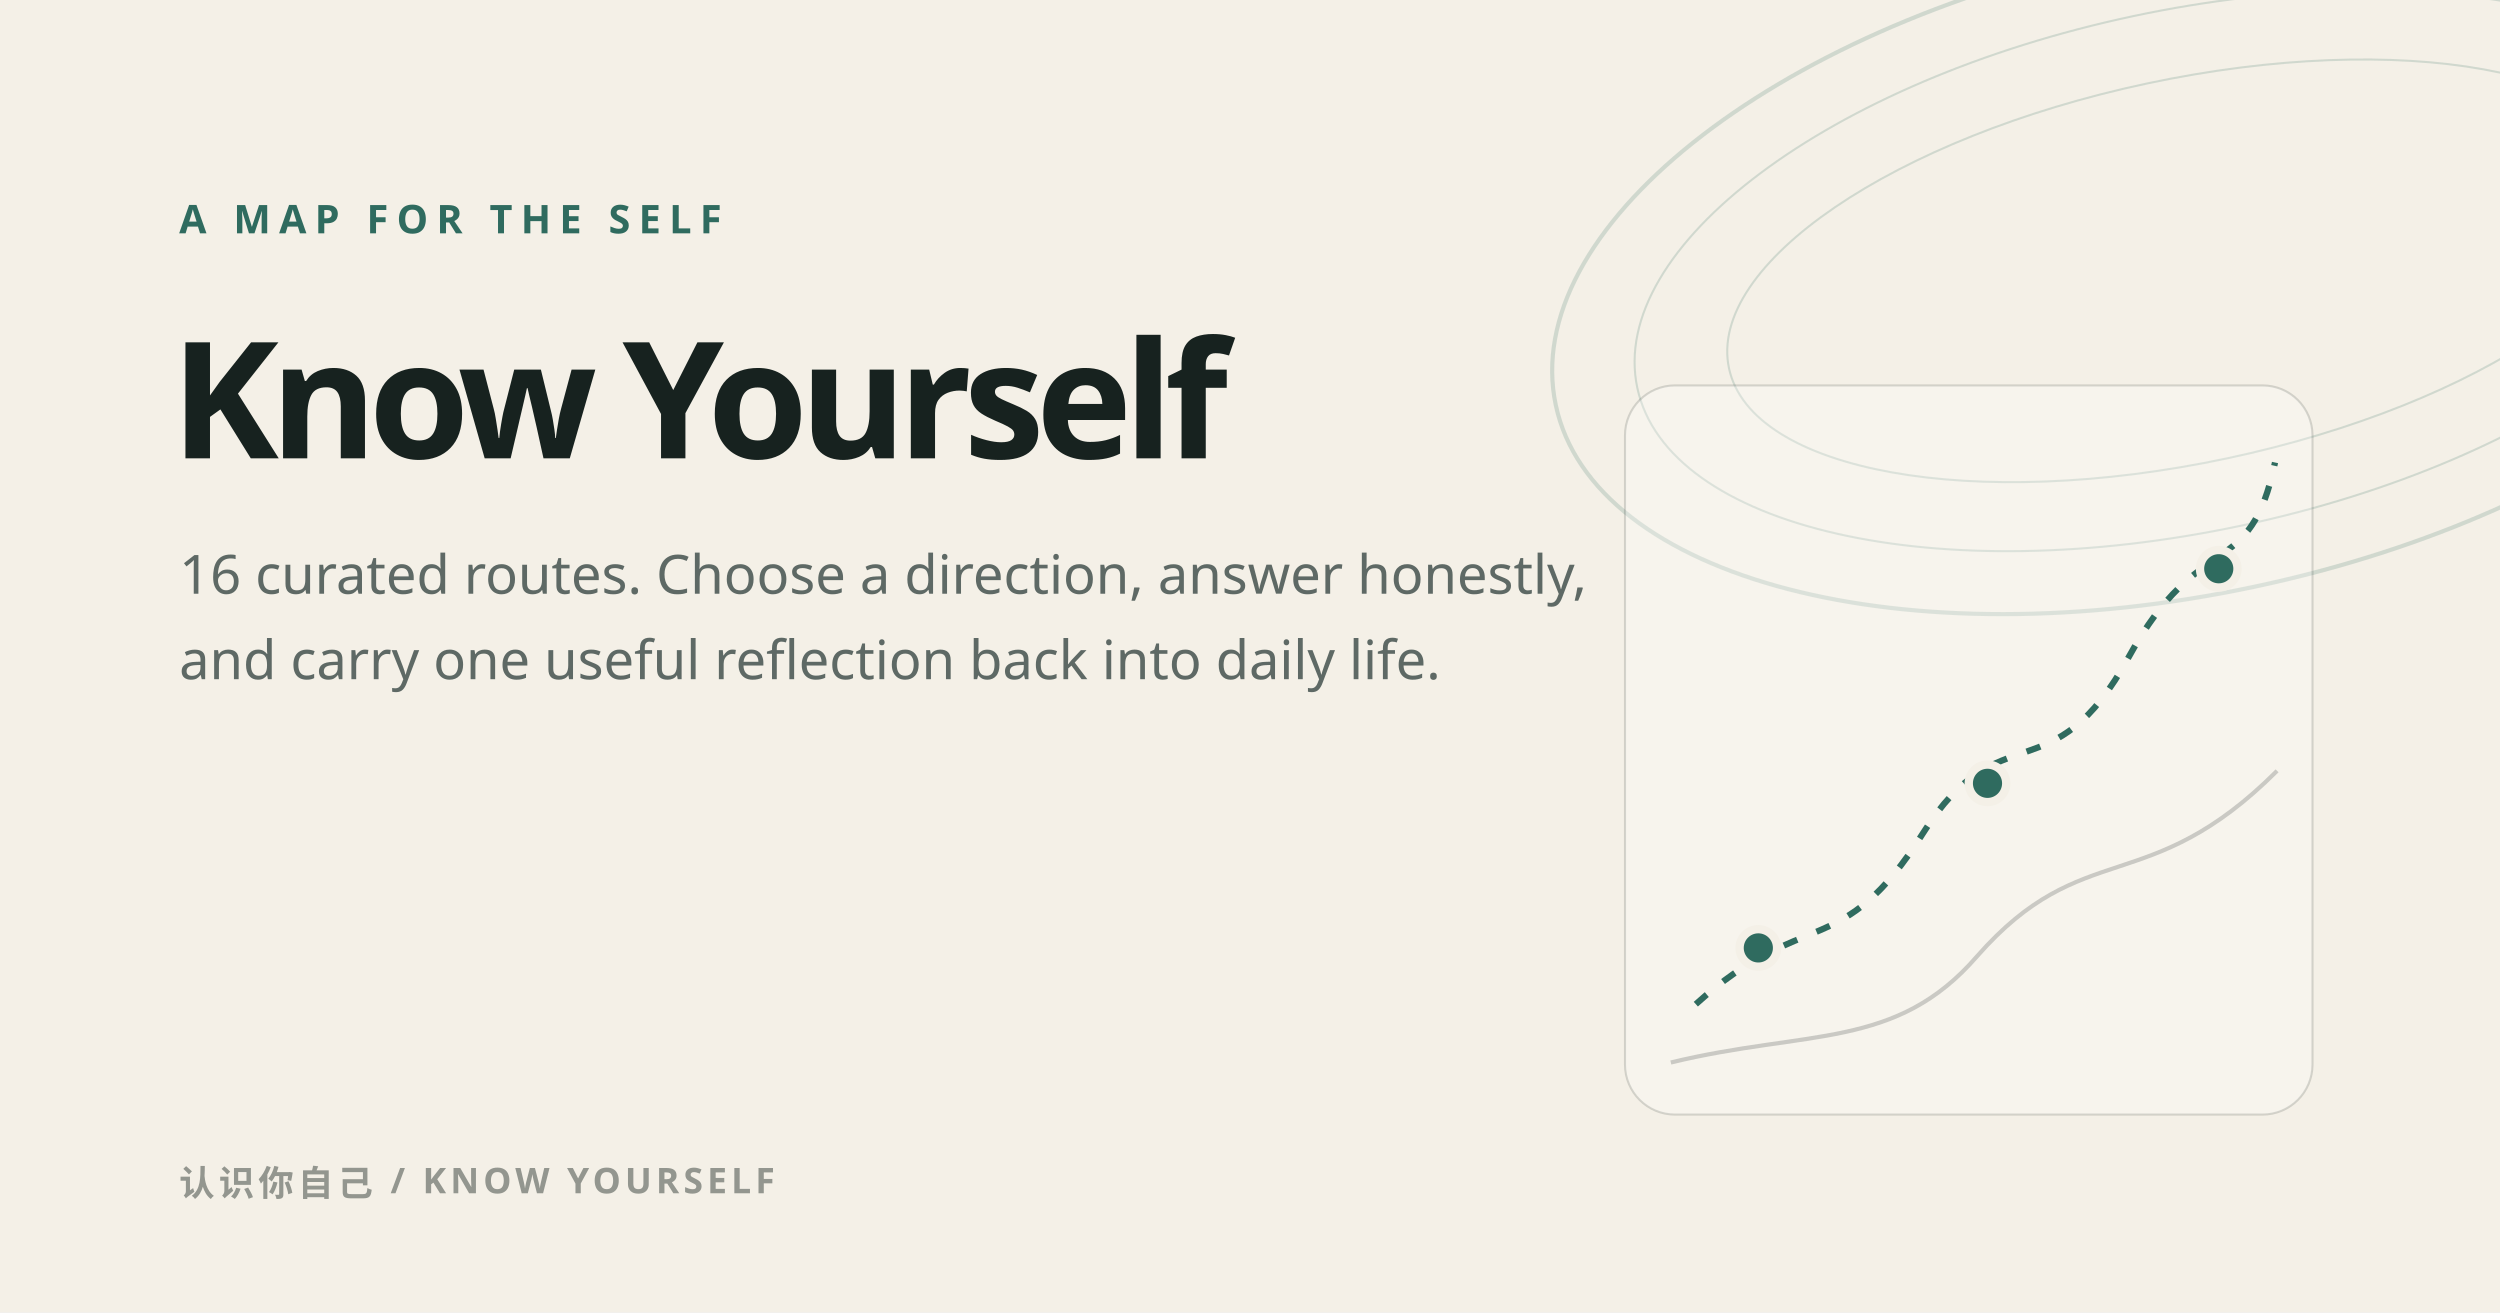
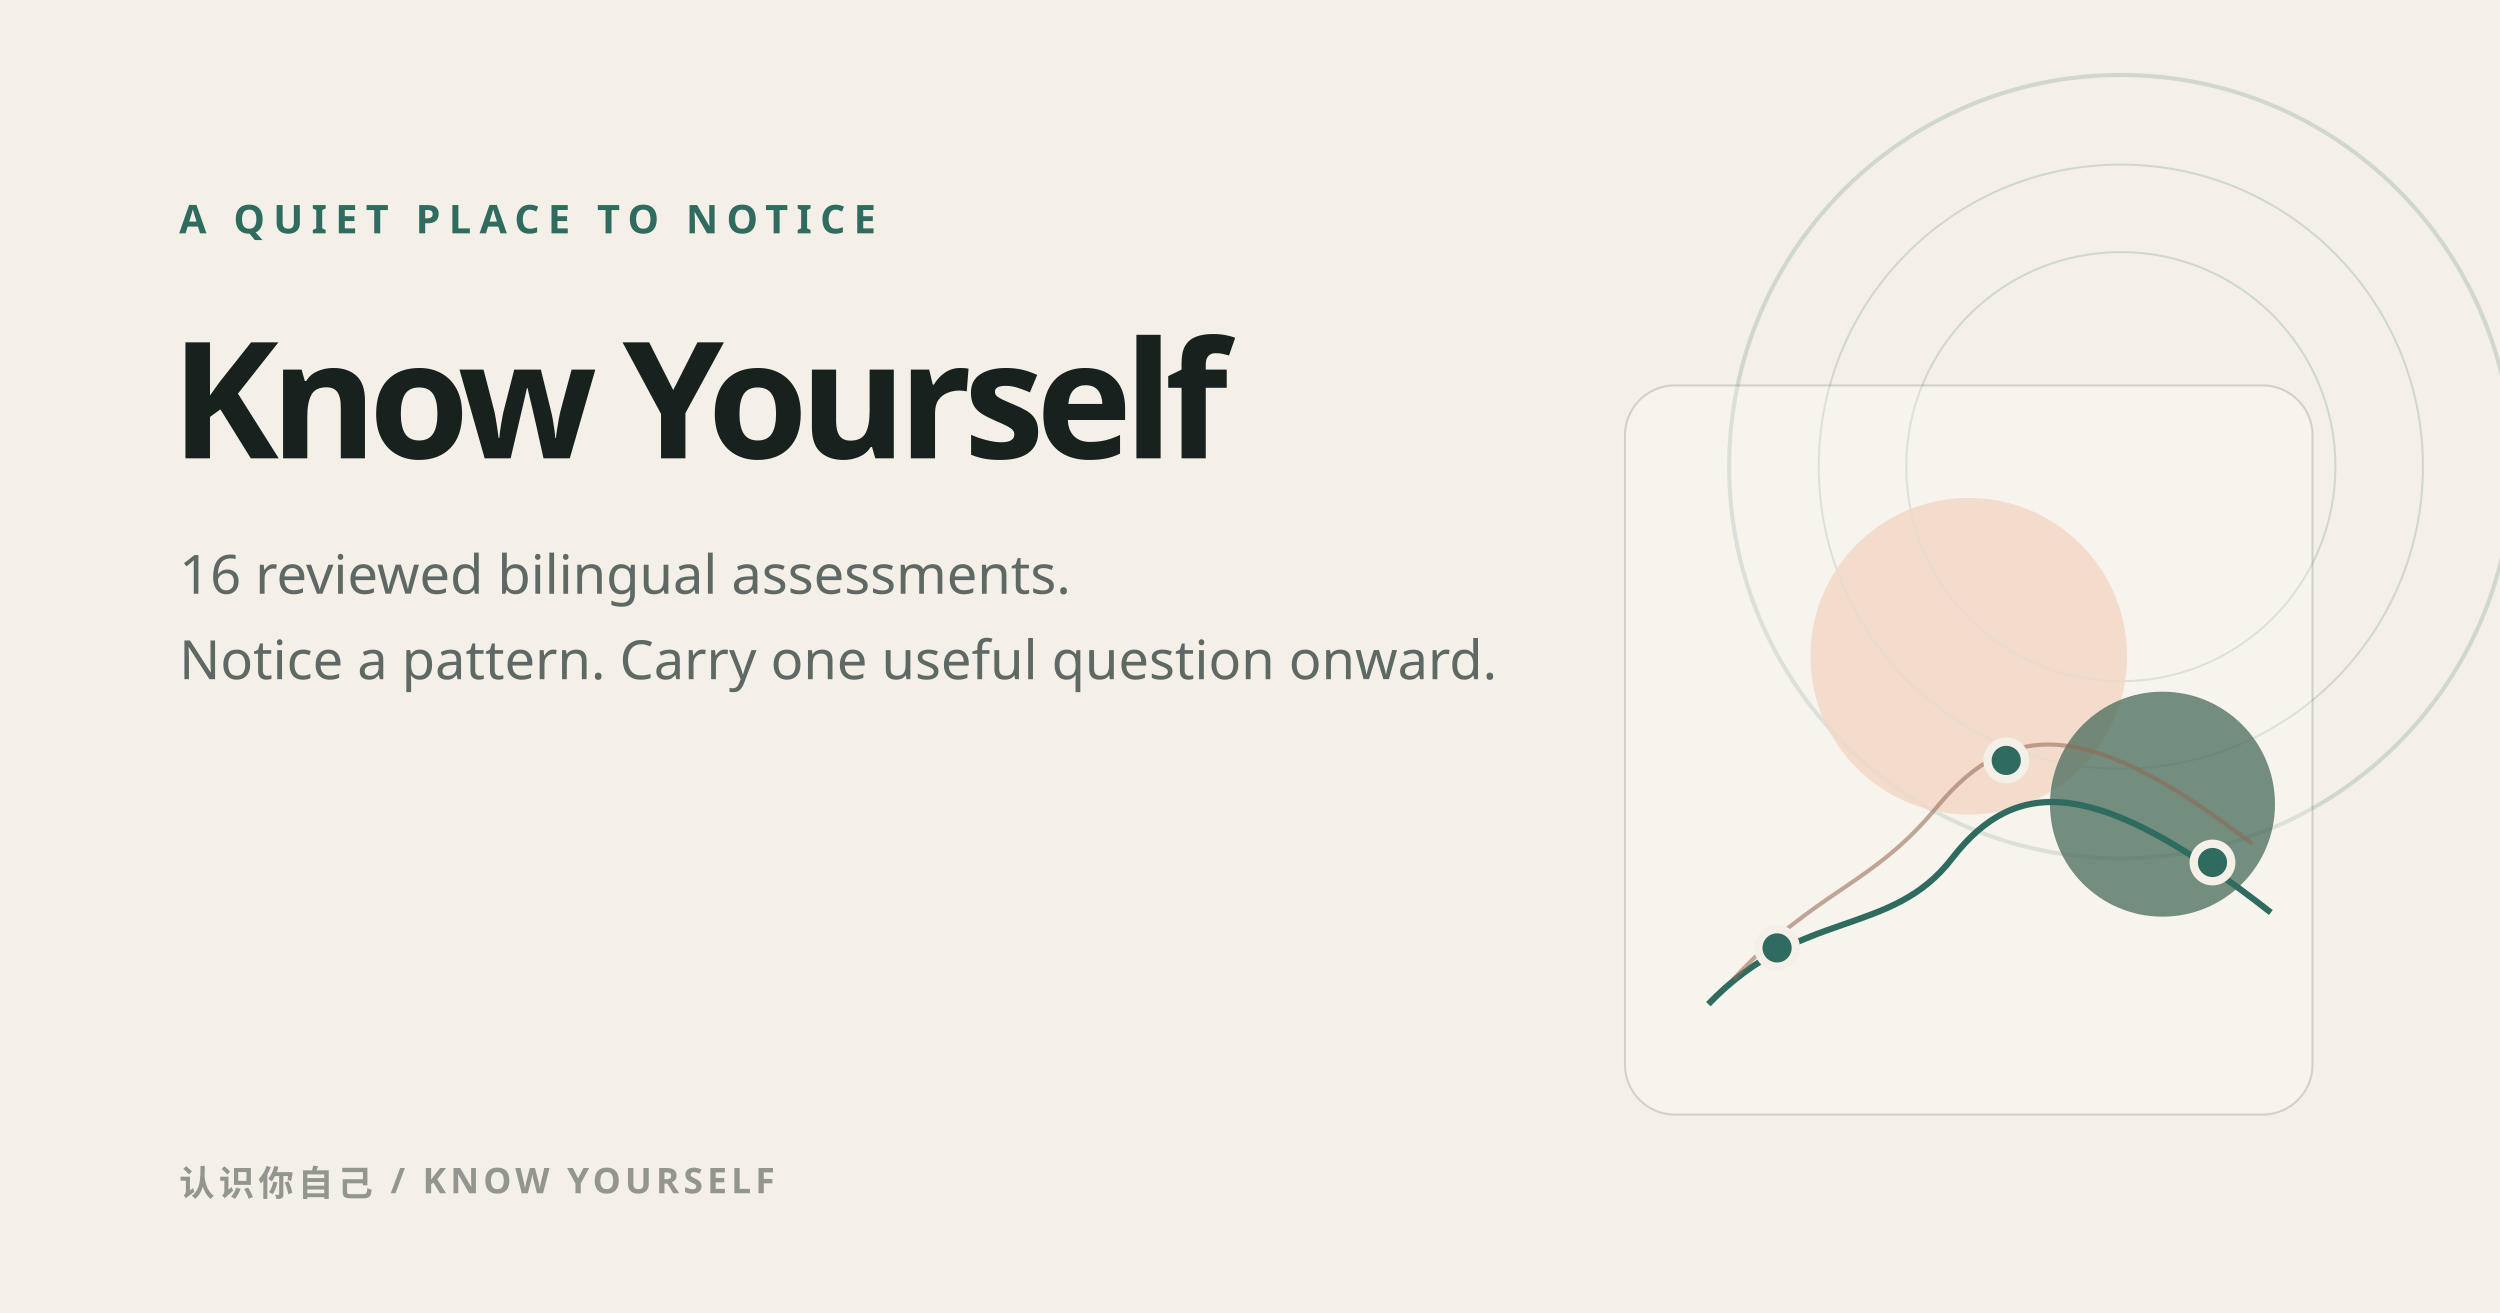
<svg xmlns="http://www.w3.org/2000/svg" width="1200" height="630" viewBox="0 0 1200 630" role="img" aria-labelledby="title desc">
  <rect width="1200" height="630" fill="#f4f0e7" />
  <g fill="none" stroke="#2f6b5f" opacity=".18">
-     <ellipse cx="1050" cy="130" rx="310" ry="155" transform="rotate(-12 1050 130)" stroke-width="2" />
-     <ellipse cx="1050" cy="130" rx="270" ry="125" transform="rotate(-12 1050 130)" />
-     <ellipse cx="1050" cy="130" rx="225" ry="92" transform="rotate(-12 1050 130)" />
+     <circle cx="1018" cy="224" r="188" stroke-width="2" />
+     <circle cx="1018" cy="224" r="145" />
+     <circle cx="1018" cy="224" r="103" />
  </g>
-   <text x="86" y="112" fill="#2f6b5f" font-family="Segoe UI, Microsoft YaHei, sans-serif" font-size="19" font-weight="700" letter-spacing="4">A MAP FOR THE SELF</text>
+   <text x="86" y="112" fill="#2f6b5f" font-family="Segoe UI, Microsoft YaHei, sans-serif" font-size="19" font-weight="700" letter-spacing="4">A QUIET PLACE TO NOTICE</text>
  <text x="82" y="220" fill="#17221f" font-family="Segoe UI, Microsoft YaHei, sans-serif" font-size="78" font-weight="700" letter-spacing="-4">Know Yourself</text>
-   <text x="86" y="285" fill="#5e6965" font-family="Segoe UI, Microsoft YaHei, sans-serif" font-size="26">16 curated routes. Choose a direction, answer honestly,</text>
-   <text x="86" y="326" fill="#5e6965" font-family="Segoe UI, Microsoft YaHei, sans-serif" font-size="26">and carry one useful reflection back into daily life.</text>
+   <text x="86" y="285" fill="#5e6965" font-family="Segoe UI, Microsoft YaHei, sans-serif" font-size="26">16 reviewed bilingual assessments.</text>
+   <text x="86" y="326" fill="#5e6965" font-family="Segoe UI, Microsoft YaHei, sans-serif" font-size="26">Notice a pattern. Carry one useful question onward.</text>
  <rect x="780" y="185" width="330" height="350" rx="24" fill="#ffffff" fill-opacity=".24" stroke="#17221f" stroke-opacity=".16" />
-   <path d="M814 482C866 435 884 462 923 400C960 341 985 383 1022 315C1056 253 1080 280 1092 222" fill="none" stroke="#2f6b5f" stroke-width="3" stroke-dasharray="7 10" />
-   <path d="M802 510C868 494 910 504 949 459C1000 401 1031 432 1093 370" fill="none" stroke="#17221f" stroke-opacity=".2" stroke-width="2" />
+   <circle cx="945" cy="315" r="76" fill="#f2d7c5" fill-opacity=".82" />
+   <circle cx="1038" cy="386" r="54" fill="#4f705f" fill-opacity=".78" />
+   <path d="M820 482C864 436 908 450 937 412C968 372 1007 373 1090 438" fill="none" stroke="#2f6b5f" stroke-width="3" />
+   <path d="M832 470C872 427 899 425 930 387C966 344 1004 346 1081 405" fill="none" stroke="#936451" stroke-opacity=".55" stroke-width="2" />
  <g fill="#2f6b5f" stroke="#f4f0e7" stroke-width="4">
-     <circle cx="844" cy="455" r="9" />
-     <circle cx="954" cy="376" r="9" />
-     <circle cx="1065" cy="273" r="9" />
+     <circle cx="853" cy="455" r="9" />
+     <circle cx="963" cy="365" r="9" />
+     <circle cx="1062" cy="414" r="9" />
  </g>
  <text x="86" y="574" fill="#17221f" fill-opacity=".44" font-family="Segoe UI, Microsoft YaHei, sans-serif" font-size="17" font-weight="700" letter-spacing="2">认识你自己 / KNOW YOURSELF</text>
</svg>
